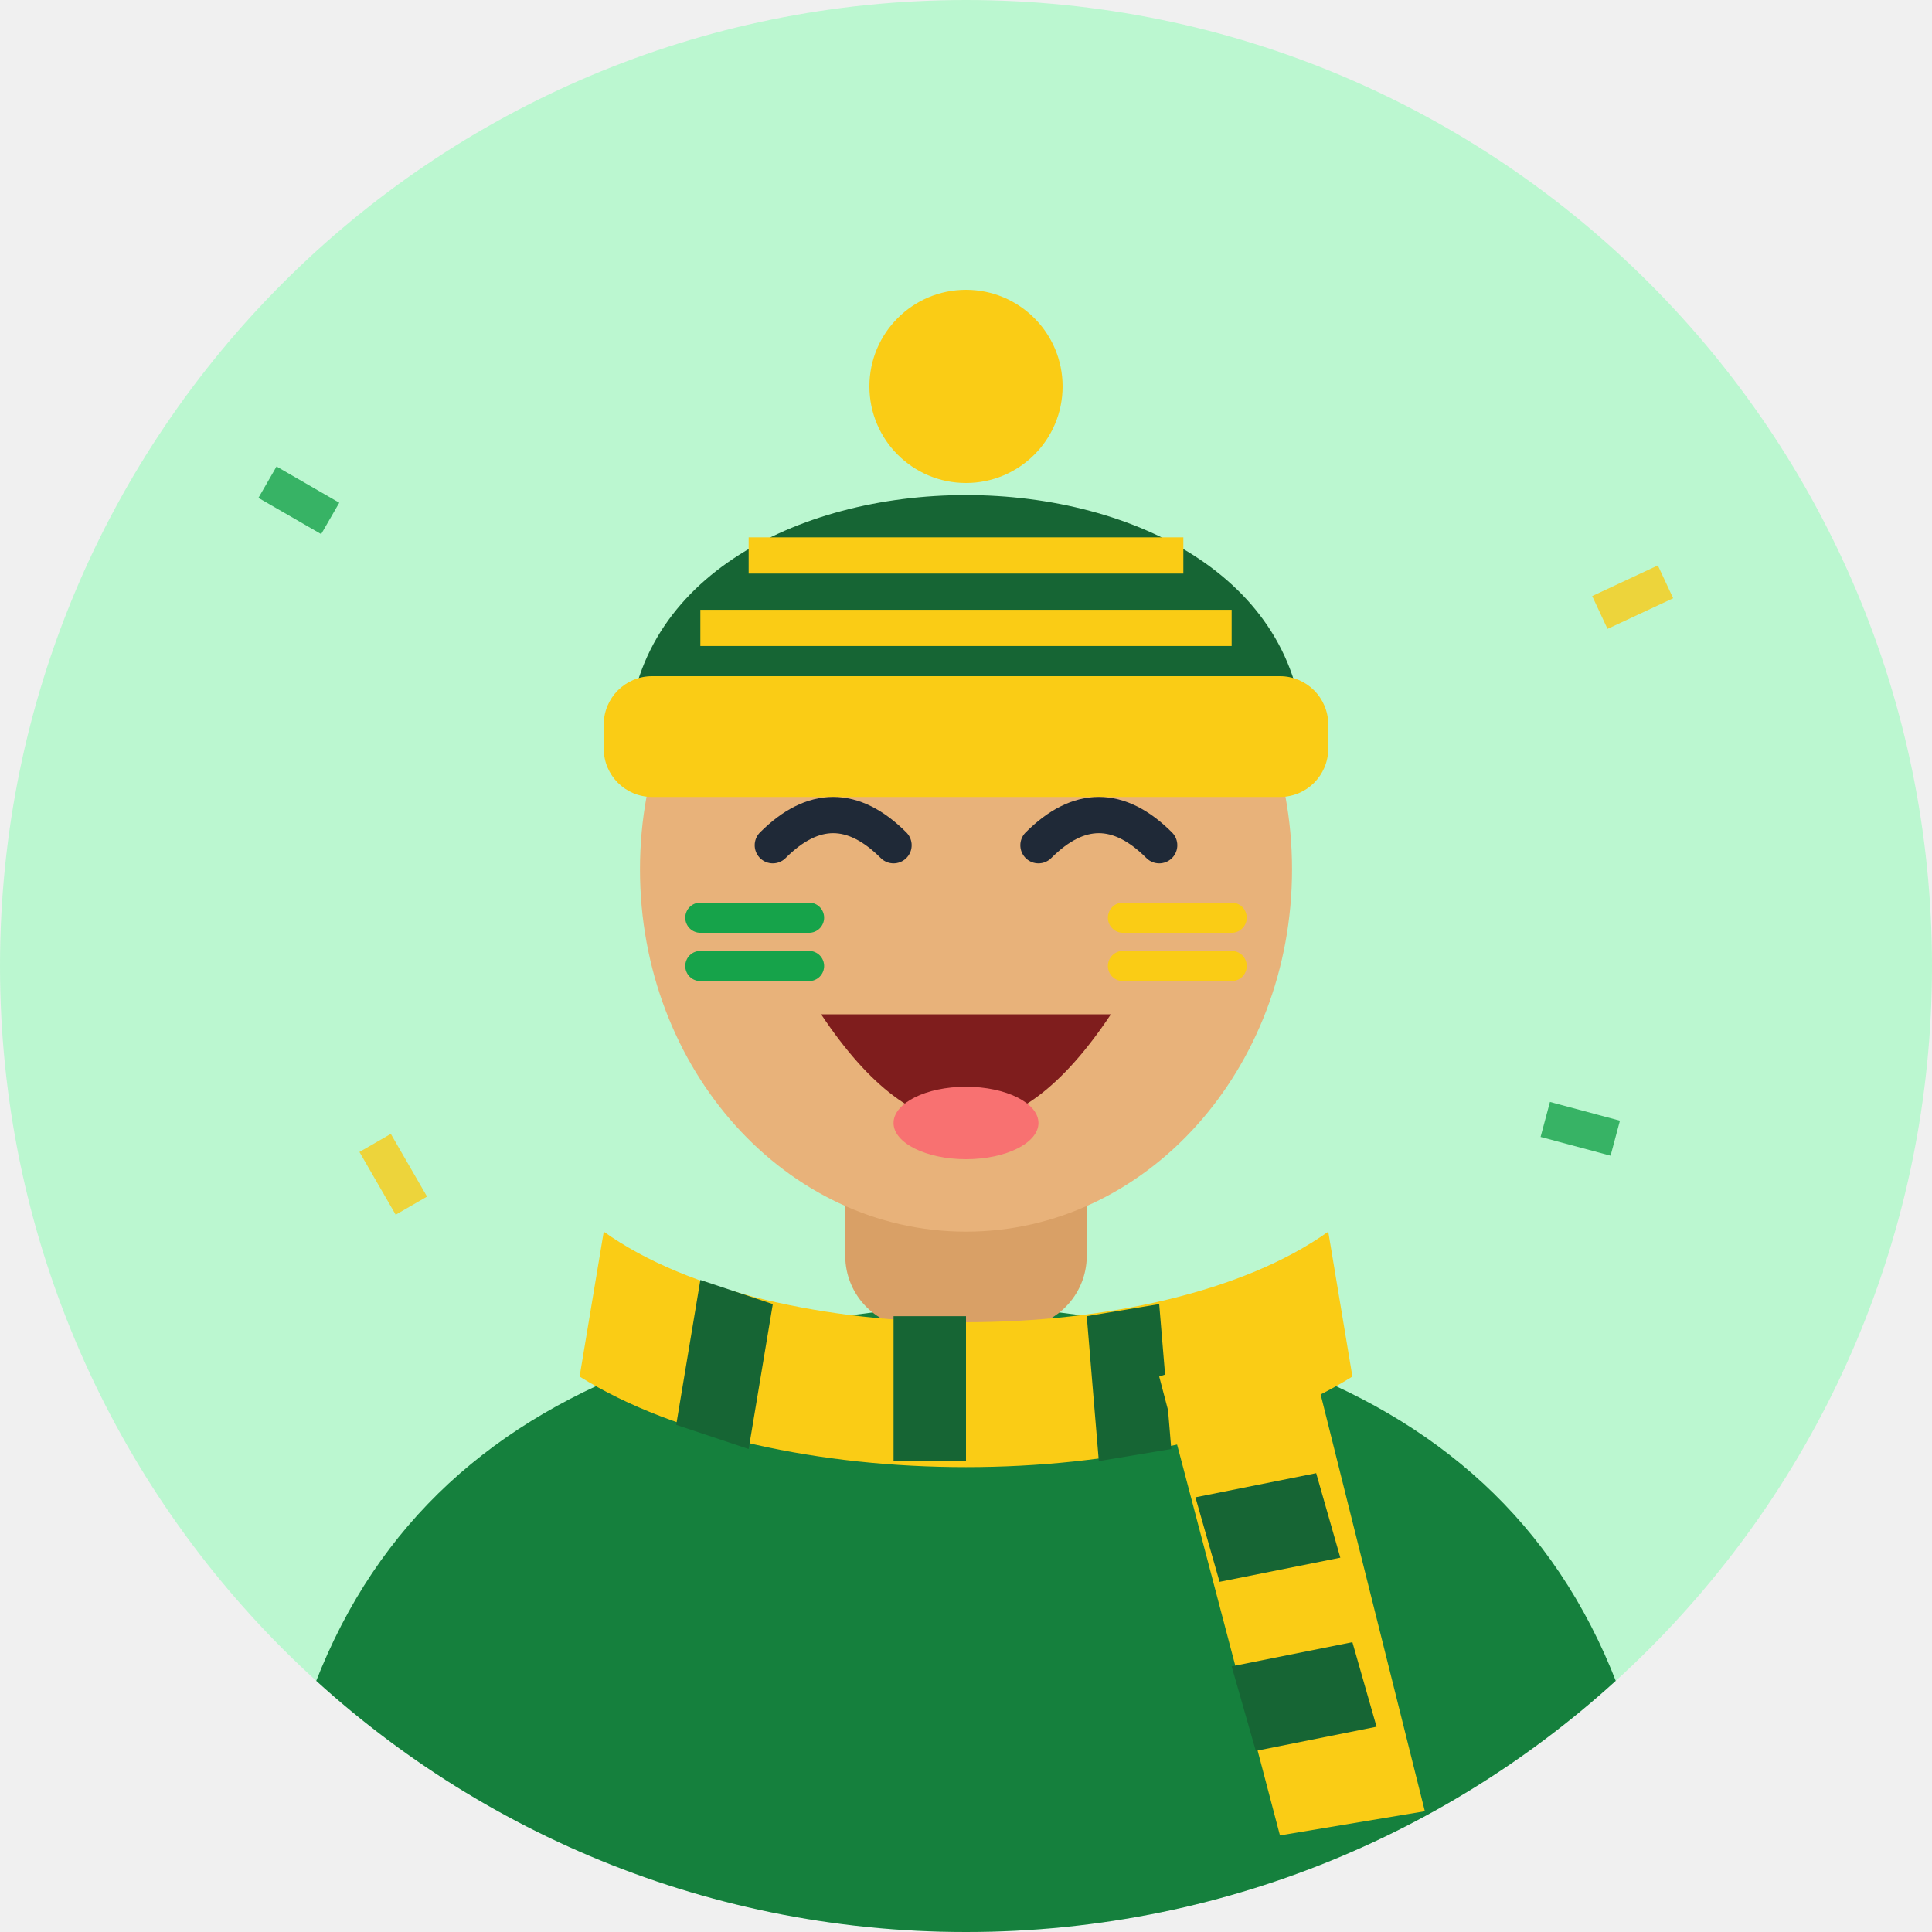
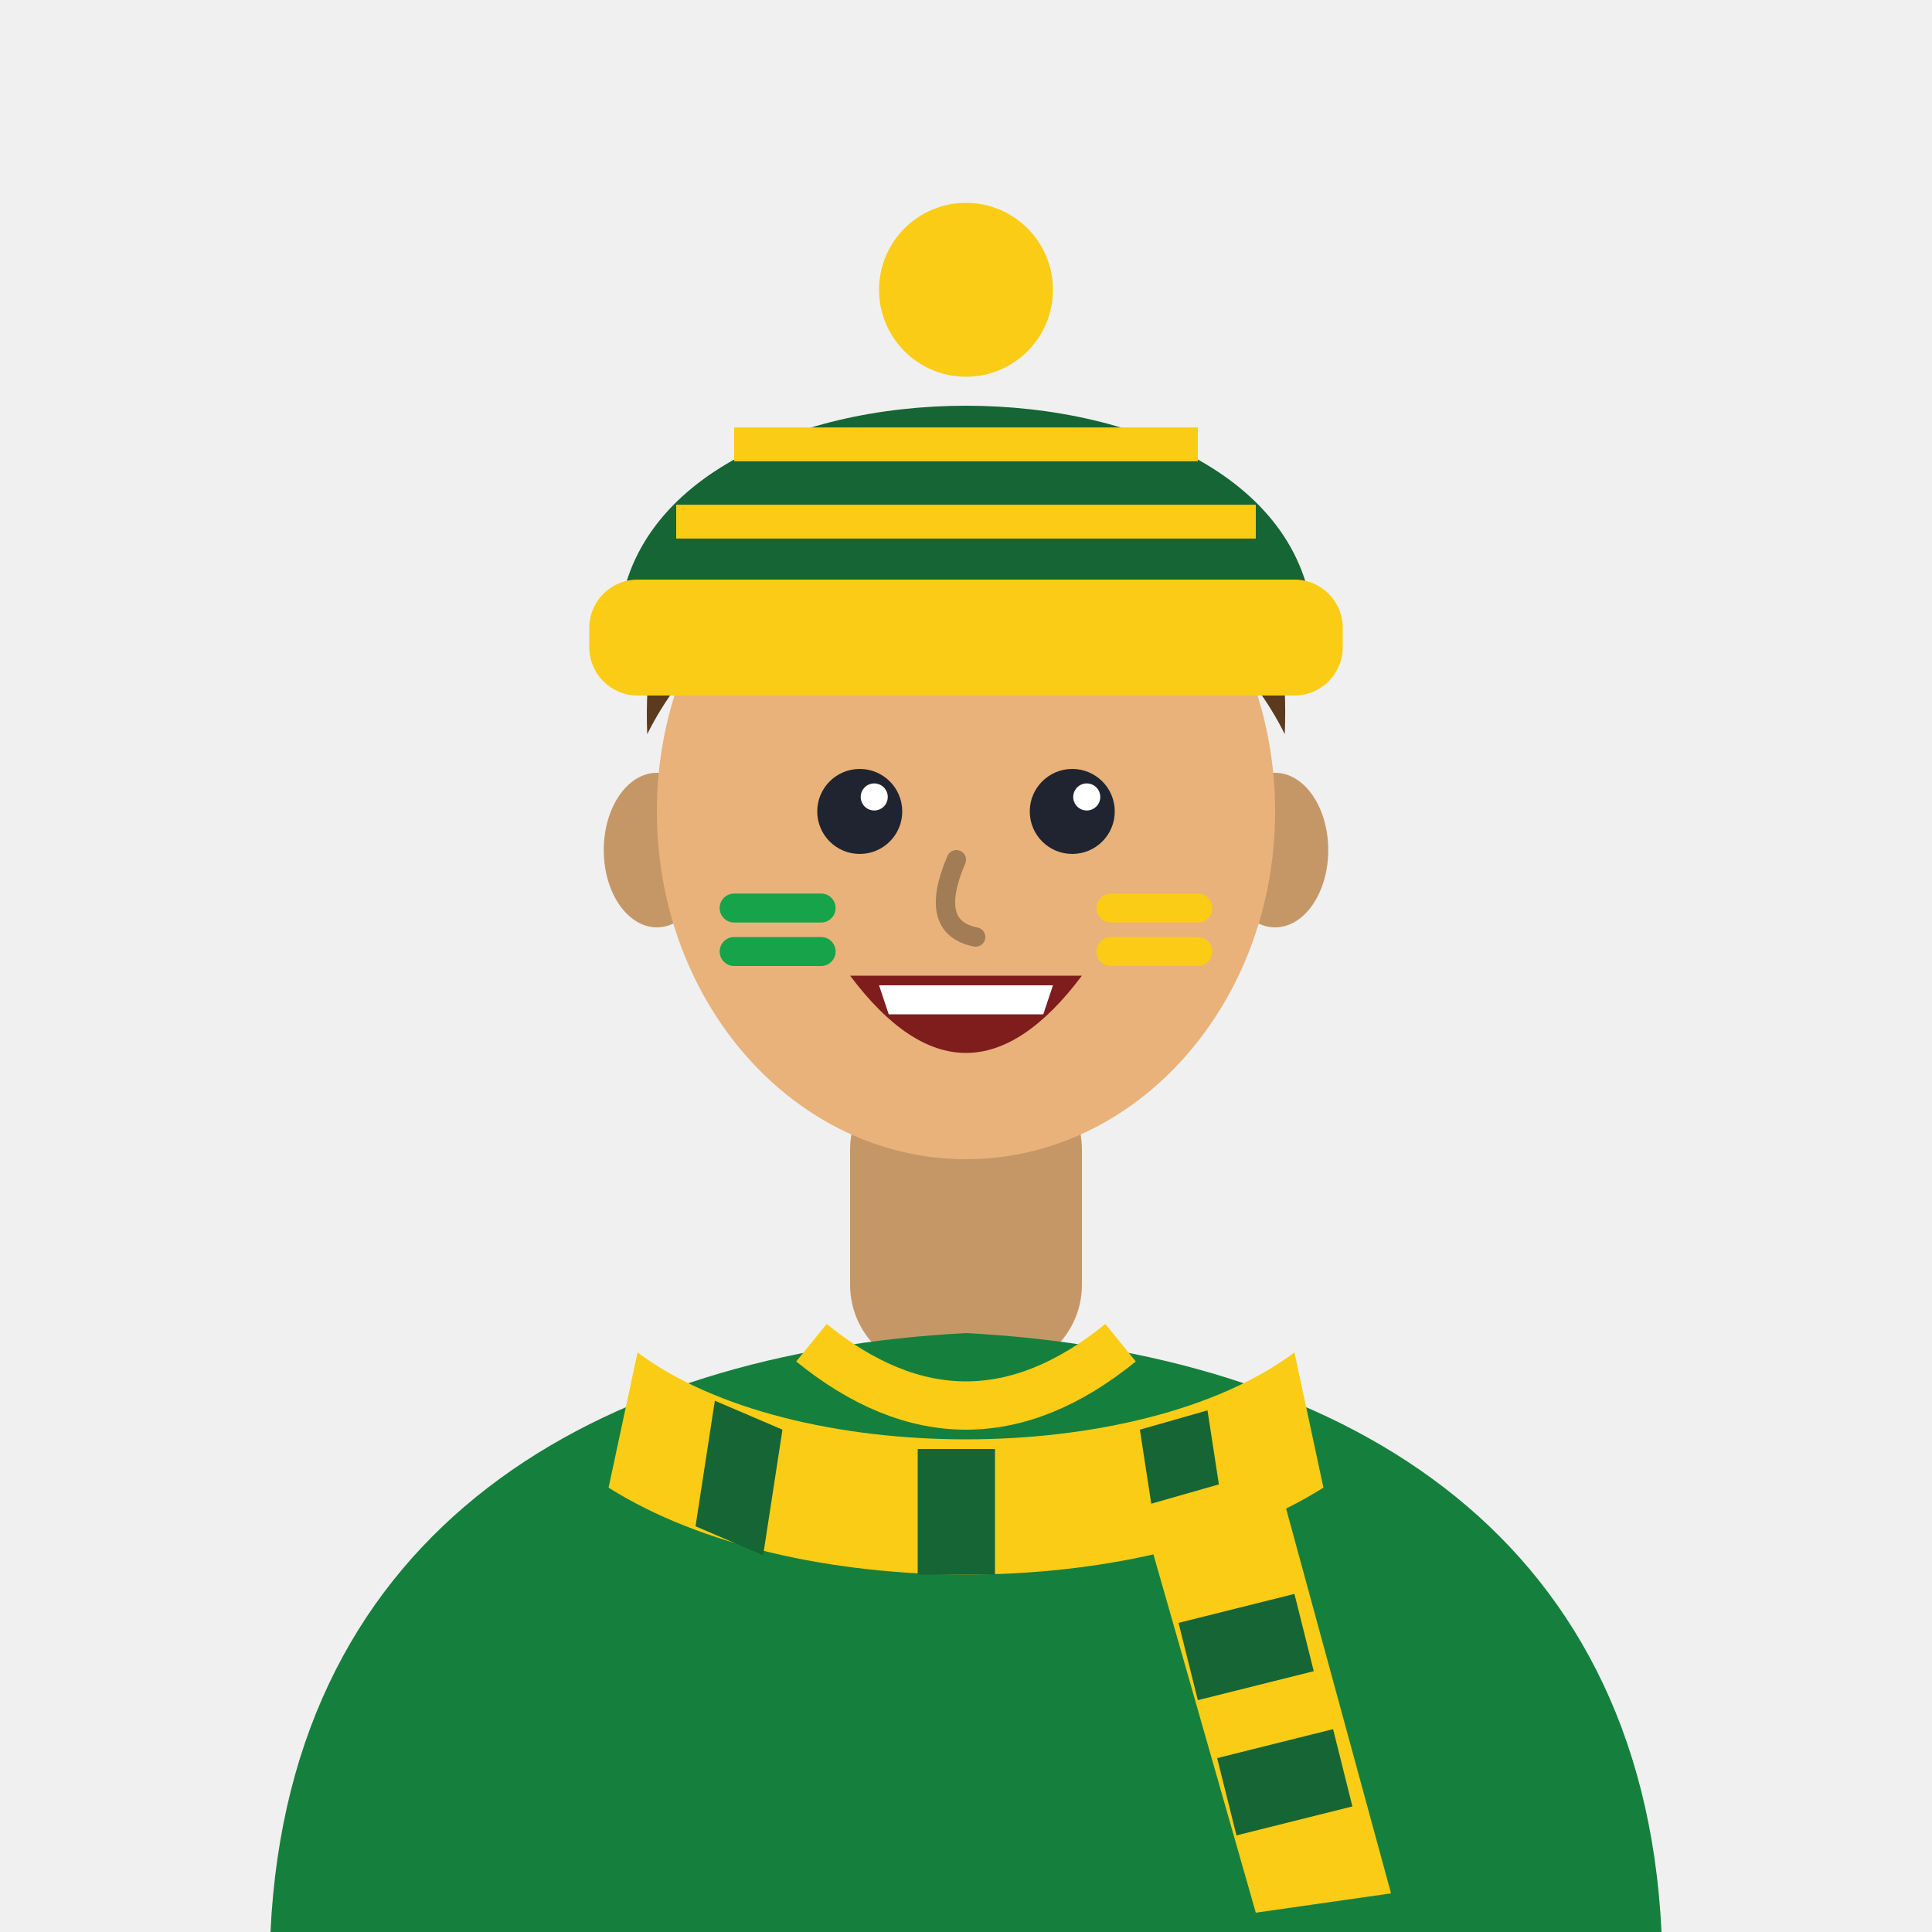
- <svg xmlns="http://www.w3.org/2000/svg" viewBox="0 0 160 160" role="img" aria-labelledby="t">
-   <circle cx="80" cy="80" r="80" fill="#bbf7d0" />
-   <g opacity=".8">
-     <rect x="22" y="40" width="6" height="3" fill="#16a34a" transform="rotate(30 25 41)" />
-     <rect x="132" y="48" width="6" height="3" fill="#facc15" transform="rotate(-25 135 49)" />
-     <rect x="30" y="96" width="6" height="3" fill="#facc15" transform="rotate(60 33 97)" />
-     <rect x="128" y="92" width="6" height="3" fill="#16a34a" transform="rotate(15 131 93)" />
+ <svg xmlns="http://www.w3.org/2000/svg" viewBox="0 0 200 200" role="img" aria-label="The Supporter: a cheering fan in a bobble hat and scarf">
+   <style>.av-mouth-open{display:none}</style>
+   <g class="av-body">
+     <rect x="88" y="110" width="24" height="32" rx="9" fill="#c59767" />
+     <path d="M28 200 C30 158 62 140 100 138 C138 140 170 158 172 200 Z" fill="#15803d" />
+     <path d="M84 139 Q100 152 116 139" stroke="#facc15" stroke-width="5" fill="none" />
+     <path d="M66 140 C82 152 118 152 134 140 L137 154 C118 166 82 166 63 154 Z" fill="#facc15" />
+     <path d="M74 145 l7 3 -2 13 -7 -3 Z M95 150 h8 v13 h-8 Z M118 148 l7 -2 2 13 -7 2 Z" fill="#166534" />
+     <path d="M118 156 L130 198 L144 196 L132 152 Z" fill="#facc15" />
+     <path d="M122 168 l12 -3 2 8 -12 3 Z M126 182 l12 -3 2 8 -12 3 Z" fill="#166534" />
  </g>
-   <clipPath id="c">
-     <circle cx="80" cy="80" r="80" />
-   </clipPath>
-   <g clip-path="url(#c)">
-     <path d="M22 160 C24 124 46 110 80 108 C114 110 136 124 138 160 Z" fill="#15803d" />
-     <rect x="70" y="92" width="20" height="18" rx="6" fill="#d9a066" />
-     <ellipse cx="80" cy="72" rx="27" ry="30" fill="#e8b27a" />
-     <path d="M50 102 C64 112 96 112 110 102 L112 114 C96 124 64 124 48 114 Z" fill="#facc15" />
-     <path d="M58 106 l6 2 -2 12 -6 -2 Z M74 109 h6 v12 h-6 Z M90 109 l6 -1 1 12 -6 1 Z" fill="#166534" />
-     <path d="M96 114 L106 152 L118 150 L108 110 Z" fill="#facc15" />
-     <path d="M99 124 l10 -2 2 7 -10 2 Z M102 138 l10 -2 2 7 -10 2 Z" fill="#166534" />
-     <path d="M52 62 C52 34 108 34 108 62 Z" fill="#166534" />
-     <rect x="50" y="56" width="60" height="10" rx="4" fill="#facc15" />
-     <path d="M62 46 h36 M58 52 h44" stroke="#facc15" stroke-width="3" />
-     <circle cx="80" cy="32" r="8" fill="#facc15" />
-     <path d="M58 76 h9 M58 80 h9" stroke="#16a34a" stroke-width="2.5" stroke-linecap="round" />
-     <path d="M93 76 h9 M93 80 h9" stroke="#facc15" stroke-width="2.5" stroke-linecap="round" />
-     <path d="M64 70 Q69 65 74 70" stroke="#1f2937" stroke-width="3" fill="none" stroke-linecap="round" />
-     <path d="M86 70 Q91 65 96 70" stroke="#1f2937" stroke-width="3" fill="none" stroke-linecap="round" />
-     <path d="M68 84 Q80 102 92 84 Z" fill="#7f1d1d" />
-     <ellipse cx="80" cy="93" rx="6" ry="3" fill="#f87171" />
+   <g class="av-head">
+     <ellipse cx="68" cy="88" rx="5.5" ry="8" fill="#c59767" />
+     <ellipse cx="132" cy="88" rx="5.5" ry="8" fill="#c59767" />
+     <ellipse cx="100" cy="84" rx="32" ry="36" fill="#e8b27a" />
+     <path d="M76 94 h9 M76 98.5 h9" stroke="#16a34a" stroke-width="3" stroke-linecap="round" />
+     <path d="M115 94 h9 M115 98.5 h9" stroke="#facc15" stroke-width="3" stroke-linecap="round" />
+     <path d="M99 89 Q96 96 101 97" stroke="#a27c55" stroke-width="2" fill="none" stroke-linecap="round" />
+     <path d="M67 76 C66 50 84 44 100 44 C118 44 134 50 133 76 C126 62 112 58 100 58 C88 58 74 62 67 76 Z" fill="#5b3a1e" />
+     <g class="av-eyes">
+       <circle cx="89" cy="84" r="4.4" fill="#1f2430" />
+       <circle cx="90.5" cy="82.5" r="1.4" fill="#fff" />
+       <circle cx="111" cy="84" r="4.4" fill="#1f2430" />
+       <circle cx="112.5" cy="82.5" r="1.4" fill="#fff" />
+     </g>
+     <path class="av-brows" d="M80 70 Q88 63 96 69 M104 69 Q112 63 120 70" stroke="#5b3a1e" stroke-width="3.4" fill="none" stroke-linecap="round" />
+     <g class="av-mouth-closed">
+       <path d="M88 101 Q100 117 112 101 Z" fill="#7f1d1d" />
+       <path d="M91 102 H109 L108 105 H92 Z" fill="#fff" />
+     </g>
+     <g class="av-mouth-open">
+       <ellipse cx="100" cy="106" rx="8" ry="7.5" fill="#6b1d1d" />
+       <ellipse cx="100" cy="110" rx="5" ry="3" fill="#f87171" />
+       <path d="M93 101.5 H107" stroke="#fff" stroke-width="2.4" stroke-linecap="round" />
+     </g>
+     <path d="M64 66 C64 34 136 34 136 66 Z" fill="#166534" />
+     <path d="M76 46 h48 M70 54 h60" stroke="#facc15" stroke-width="3.5" />
+     <rect x="61" y="60" width="78" height="12" rx="5" fill="#facc15" />
+     <circle cx="100" cy="30" r="9" fill="#facc15" />
  </g>
+   <g class="av-prop" />
</svg>
